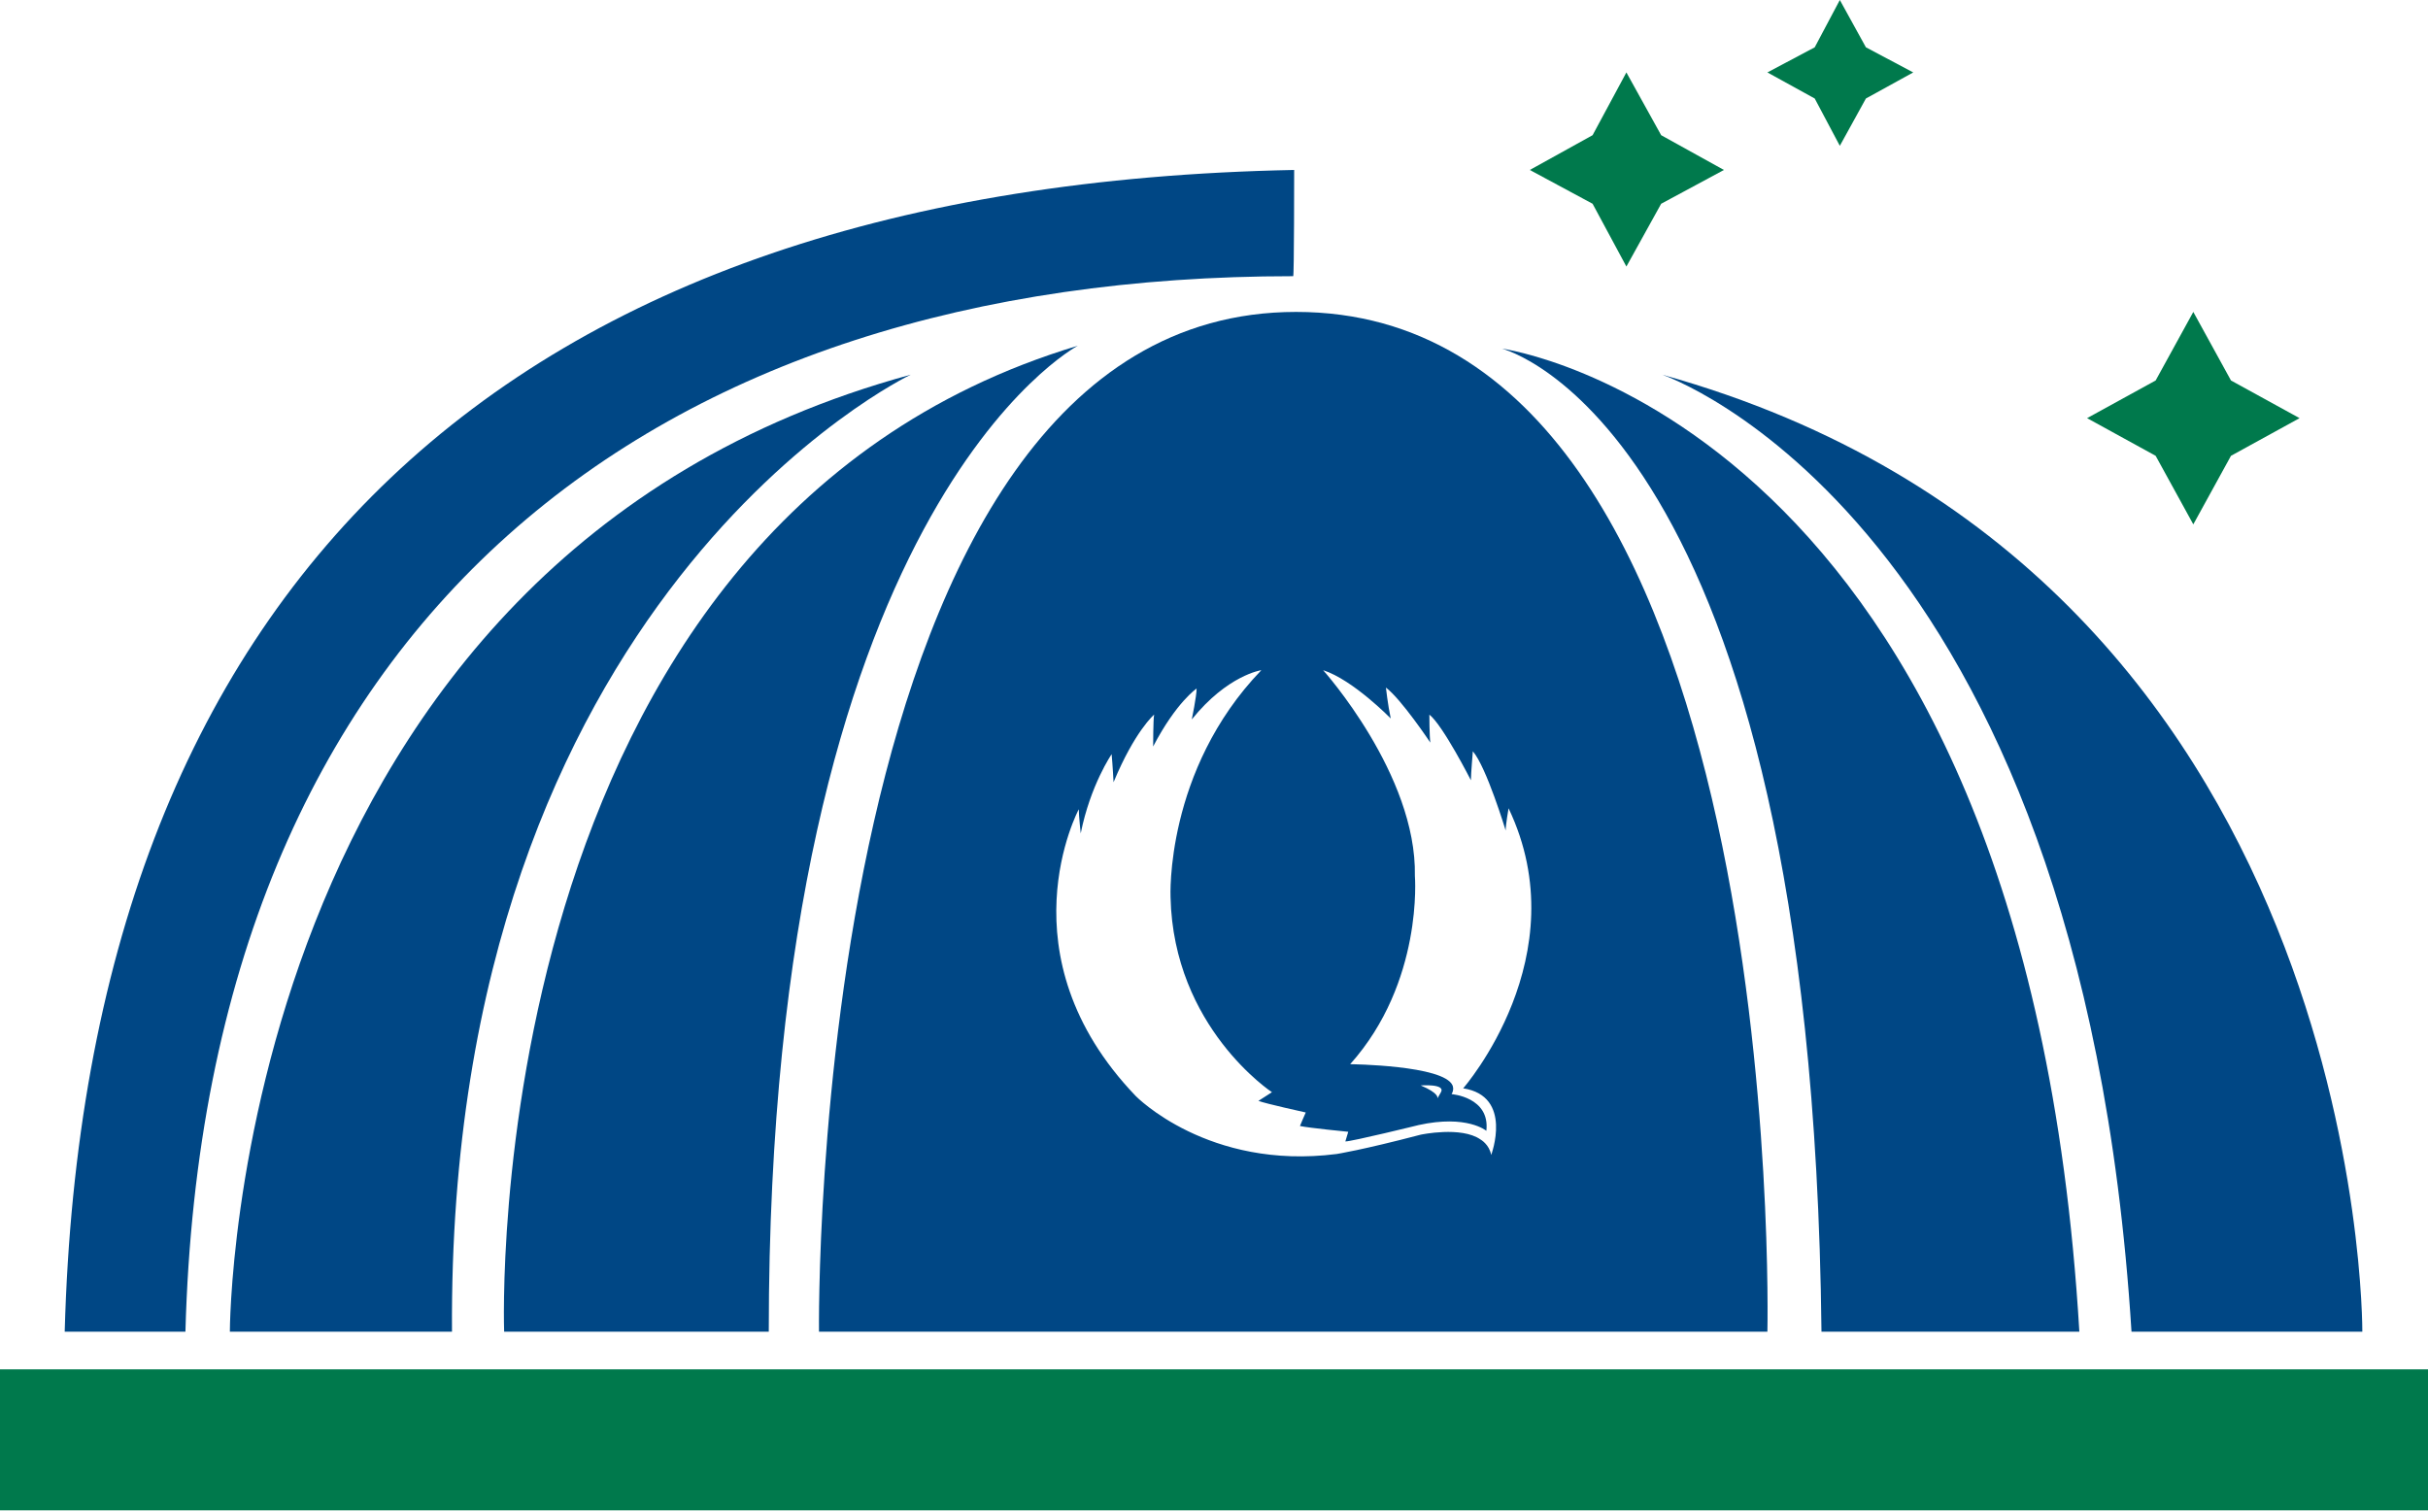
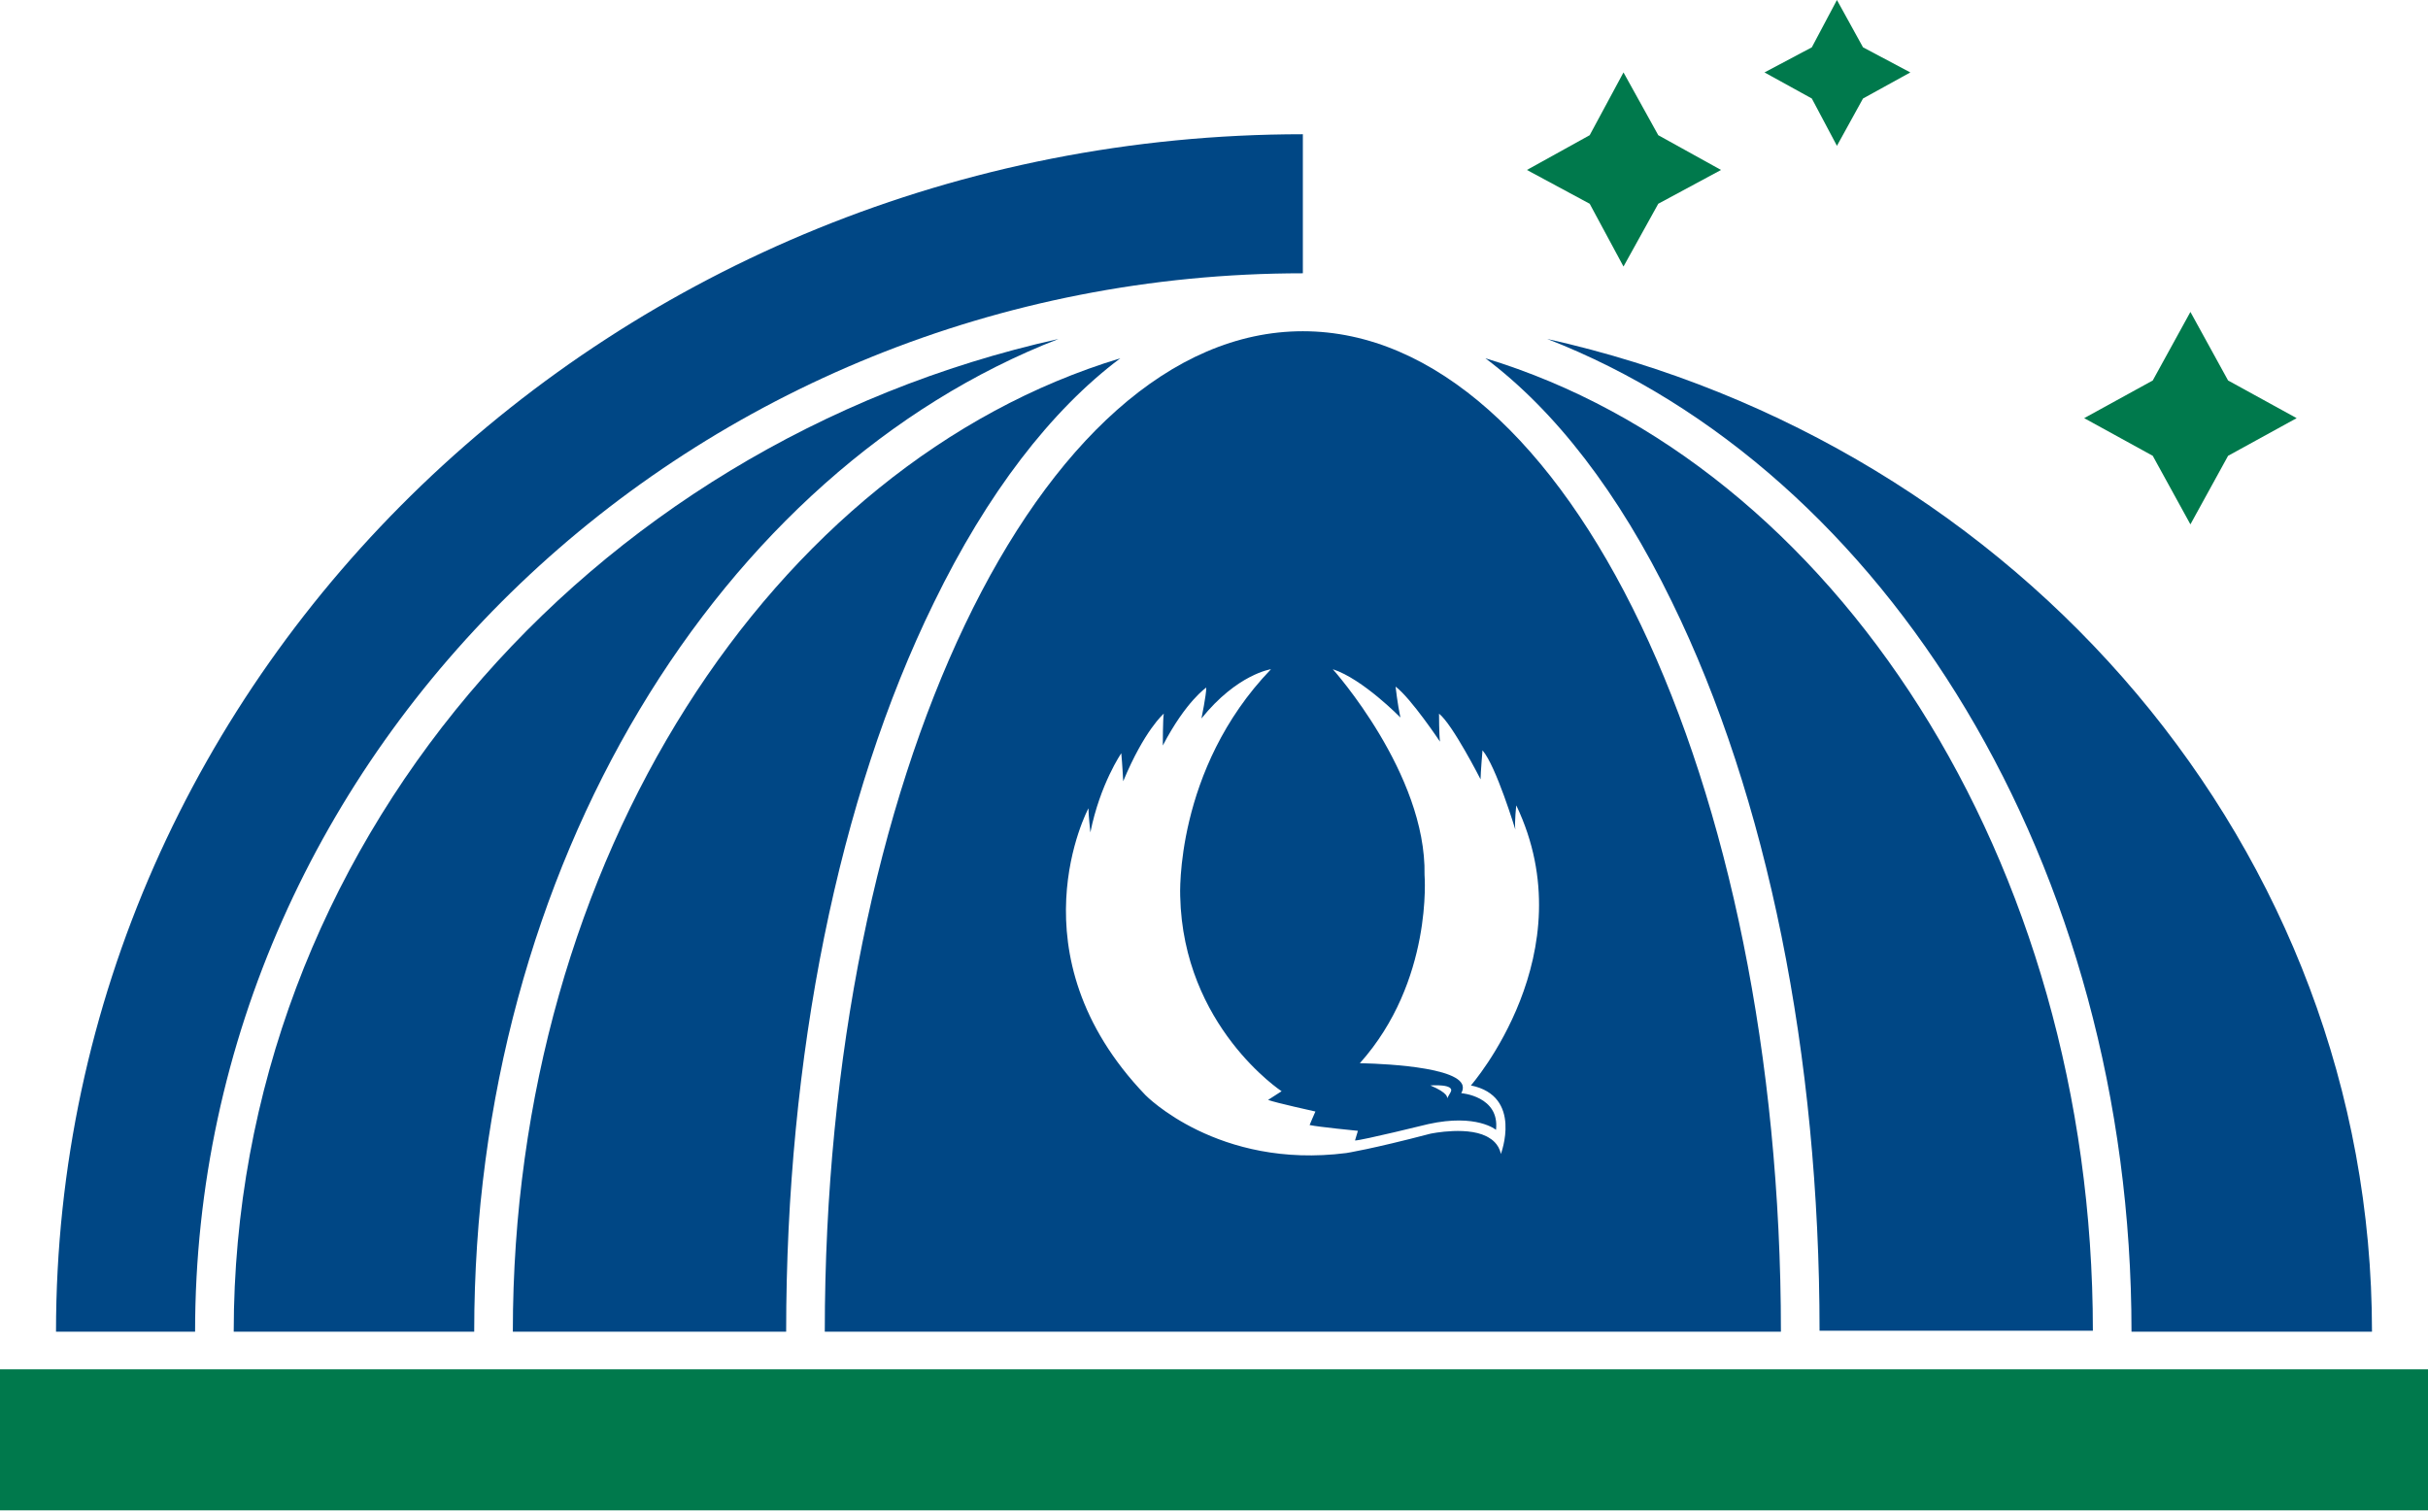
<svg xmlns="http://www.w3.org/2000/svg" version="1.1" id="Logo" x="0px" y="0px" viewBox="0 0 251.4 156.5" style="enable-background:new 0 0 251.4 156.5;" xml:space="preserve">
  <style type="text/css">
- 	.st0{fill:#004785;}
- 	.st1{fill:#00794C;}
+ 	.st0{fill:#00794C;}
+ 	.st1{fill:#004785;}
</style>
-   <g id="Observatory">
-     <path class="st0" d="M111.6,35.8c0,0-32,16.9-32,102.1l-27.4,0C52.2,137.9,49.1,54.6,111.6,35.8z" />
-     <path class="st0" d="M94.3,38.8c0,0-48,22.8-47.5,99.1H23.8C23.8,137.9,23.8,58,94.3,38.8z" />
-     <path class="st0" d="M134.2,32.3c-50.7,0-49.4,105.6-49.4,105.6H183C183,137.9,185.4,32.3,134.2,32.3z M154.4,119.6   c-0.2-1.1-1.1-1.6-1.1-1.6c-2-1.4-6.2-0.5-6.2-0.5c-6.1,1.6-8.7,2-8.7,2c-13.3,1.7-20.8-6-20.8-6c-14-14.6-5.9-29.7-5.9-29.7   c0,0.7,0.2,2.5,0.2,2.5c1-5,3.2-8.2,3.2-8.2c0.1,1,0.2,2.9,0.2,2.9c2.2-5.3,4.2-7,4.2-7c-0.1,0.5-0.1,3.3-0.1,3.3   c2.4-4.6,4.5-6,4.5-6c0,0.8-0.5,3.2-0.5,3.2c3.7-4.6,7.2-5.1,7.2-5.1c-10,10.4-9.4,23.5-9.4,23.5c0.3,13.5,10.5,20.2,10.5,20.2   l-1.4,0.9c0.8,0.3,4.9,1.2,4.9,1.2c-0.1,0.2-0.6,1.4-0.6,1.4c0.9,0.2,5,0.6,5,0.6c-0.1,0.3-0.3,1-0.3,1c0.7,0,7.6-1.7,7.6-1.7   c5-1.1,7,0.6,7,0.6c0.4-3.5-3.6-3.8-3.6-3.8c0.3-0.5,0.1-0.9,0.1-0.9c-0.9-2.1-10.6-2.2-10.6-2.2c7.6-8.5,6.7-19.5,6.7-19.5   c0.2-10.5-9.5-21.3-9.5-21.3c3.1,1,7,5,7,5c-0.3-1.4-0.5-3.2-0.5-3.2c1.6,1.2,4.6,5.7,4.6,5.7c-0.1-0.7-0.1-2.9-0.1-2.9   c1.4,1.1,4.3,6.8,4.3,6.8c0-0.6,0.2-3,0.2-3c1.4,1.6,3.4,8.2,3.4,8.2c0-0.6,0.3-2.3,0.3-2.3c7.3,15.3-4.7,29-4.7,29   C156.7,113.5,154.4,119.6,154.4,119.6z M147.1,112.4c0,0,2.6-0.2,2.1,0.7l-0.4,0.7C148.9,113.7,149,113.2,147.1,112.4z" />
-     <path class="st0" d="M19.2,137.9c2-74.2,48.8-109.3,114.7-109.3c0.1,0,0.1-11,0.1-11C52.2,19.2,8.8,60.9,6.7,137.9" />
-     <path class="st0" d="M188.6,137.9c-1-93.9-33.1-101.8-33.1-101.8s54.2,7.3,59.8,101.8L188.6,137.9z" />
-     <path class="st0" d="M172.1,38.8c0,0,43.3,14.6,48.6,99.1h23.9C244.6,137.9,245.1,59.1,172.1,38.8z" />
-     <polygon class="st1" points="190.5,0 193.2,4.9 198.1,7.5 193.2,10.2 190.5,15.1 187.9,10.2 183,7.5 187.9,4.9  " />
-     <polygon class="st1" points="168.4,7.5 172,14 178.5,17.6 172,21.1 168.4,27.6 164.9,21.1 158.4,17.6 164.9,14  " />
-     <polygon class="st1" points="227.1,32.3 231,39.4 238.1,43.3 231,47.2 227.1,54.3 223.2,47.2 216.1,43.3 223.2,39.4  " />
-     <rect y="141.8" class="st1" width="251.4" height="14.6" />
+   <g>
+     <polygon class="st0" points="190.2,0 192.9,4.9 197.8,7.5 192.9,10.2 190.2,15.1 187.6,10.2 182.7,7.5 187.6,4.9  " />
+     <polygon class="st0" points="168.1,7.5 171.7,14 178.2,17.6 171.7,21.1 168.1,27.6 164.6,21.1 158.1,17.6 164.6,14  " />
+     <polygon class="st0" points="226.8,32.3 230.7,39.4 237.8,43.3 230.7,47.2 226.8,54.3 222.9,47.2 215.8,43.3 222.9,39.4  " />
+     <rect y="141.8" class="st0" width="251.4" height="14.6" />
+     <g>
+       <path class="st1" d="M116,37.1C80,48,53.1,89,53.1,137.9h28.3c0-28.5,5.4-55.3,15.3-75.5C102.2,51.1,108.8,42.5,116,37.1z" />
+       <path class="st1" d="M109.6,35.1C60.7,46,24.2,87.9,24.2,137.9h24.9C49.1,89.6,74.6,48.7,109.6,35.1z" />
+       <path class="st1" d="M134.9,28.3V13.9c-71.2,0-129.1,55.6-129.1,124h14.4C20.2,77.5,71.7,28.3,134.9,28.3z" />
+       <path class="st1" d="M153.8,37.1c7.2,5.4,13.8,13.9,19.3,25.2c9.9,20.2,15.3,47,15.3,75.5h28.3C216.7,89,189.8,48,153.8,37.1z" />
+       <path class="st1" d="M134.9,34.3c-27.3,0-49.5,46.5-49.5,103.6h99C184.4,80.8,162.2,34.3,134.9,34.3z M157,83.4    c7.3,15.3-4.7,29-4.7,29c5.4,1.1,3.1,7.1,3.1,7.1c-0.2-1.1-1.1-1.6-1.1-1.6c-2-1.4-6.2-0.5-6.2-0.5c-6.1,1.6-8.7,2-8.7,2    c-13.3,1.7-20.8-6-20.8-6c-14-14.6-5.9-29.7-5.9-29.7c0,0.7,0.2,2.5,0.2,2.5c1-5,3.2-8.2,3.2-8.2c0.1,1,0.2,2.9,0.2,2.9    c2.2-5.3,4.2-7,4.2-7c-0.1,0.5-0.1,3.3-0.1,3.3c2.4-4.6,4.5-6,4.5-6c0,0.8-0.5,3.2-0.5,3.2c3.7-4.6,7.2-5.1,7.2-5.1    c-10,10.4-9.4,23.5-9.4,23.5c0.3,13.5,10.5,20.2,10.5,20.2l-1.4,0.9c0.8,0.3,4.9,1.2,4.9,1.2c-0.1,0.2-0.6,1.4-0.6,1.4    c0.9,0.2,5,0.6,5,0.6c-0.1,0.3-0.3,1-0.3,1c0.7,0,7.6-1.7,7.6-1.7c5-1.1,7,0.6,7,0.6c0.4-3.5-3.6-3.8-3.6-3.8    c0.3-0.5,0.1-0.9,0.1-0.9c-0.9-2.1-10.6-2.2-10.6-2.2c7.6-8.5,6.7-19.5,6.7-19.5c0.2-10.5-9.5-21.3-9.5-21.3c3.1,1,7,5,7,5    c-0.3-1.4-0.5-3.2-0.5-3.2c1.6,1.2,4.6,5.7,4.6,5.7c-0.1-0.7-0.1-2.9-0.1-2.9c1.4,1.1,4.3,6.8,4.3,6.8c0-0.6,0.2-3,0.2-3    c1.4,1.6,3.4,8.2,3.4,8.2C156.8,85.1,157,83.4,157,83.4z M148.1,112.4c0,0,2.6-0.2,2.1,0.7l-0.4,0.7    C149.9,113.7,150,113.2,148.1,112.4z" />
+       <path class="st1" d="M160.2,35.1c35,13.6,60.5,54.5,60.5,102.8h24.9C245.6,87.9,209.1,46,160.2,35.1z" />
+     </g>
  </g>
</svg>
